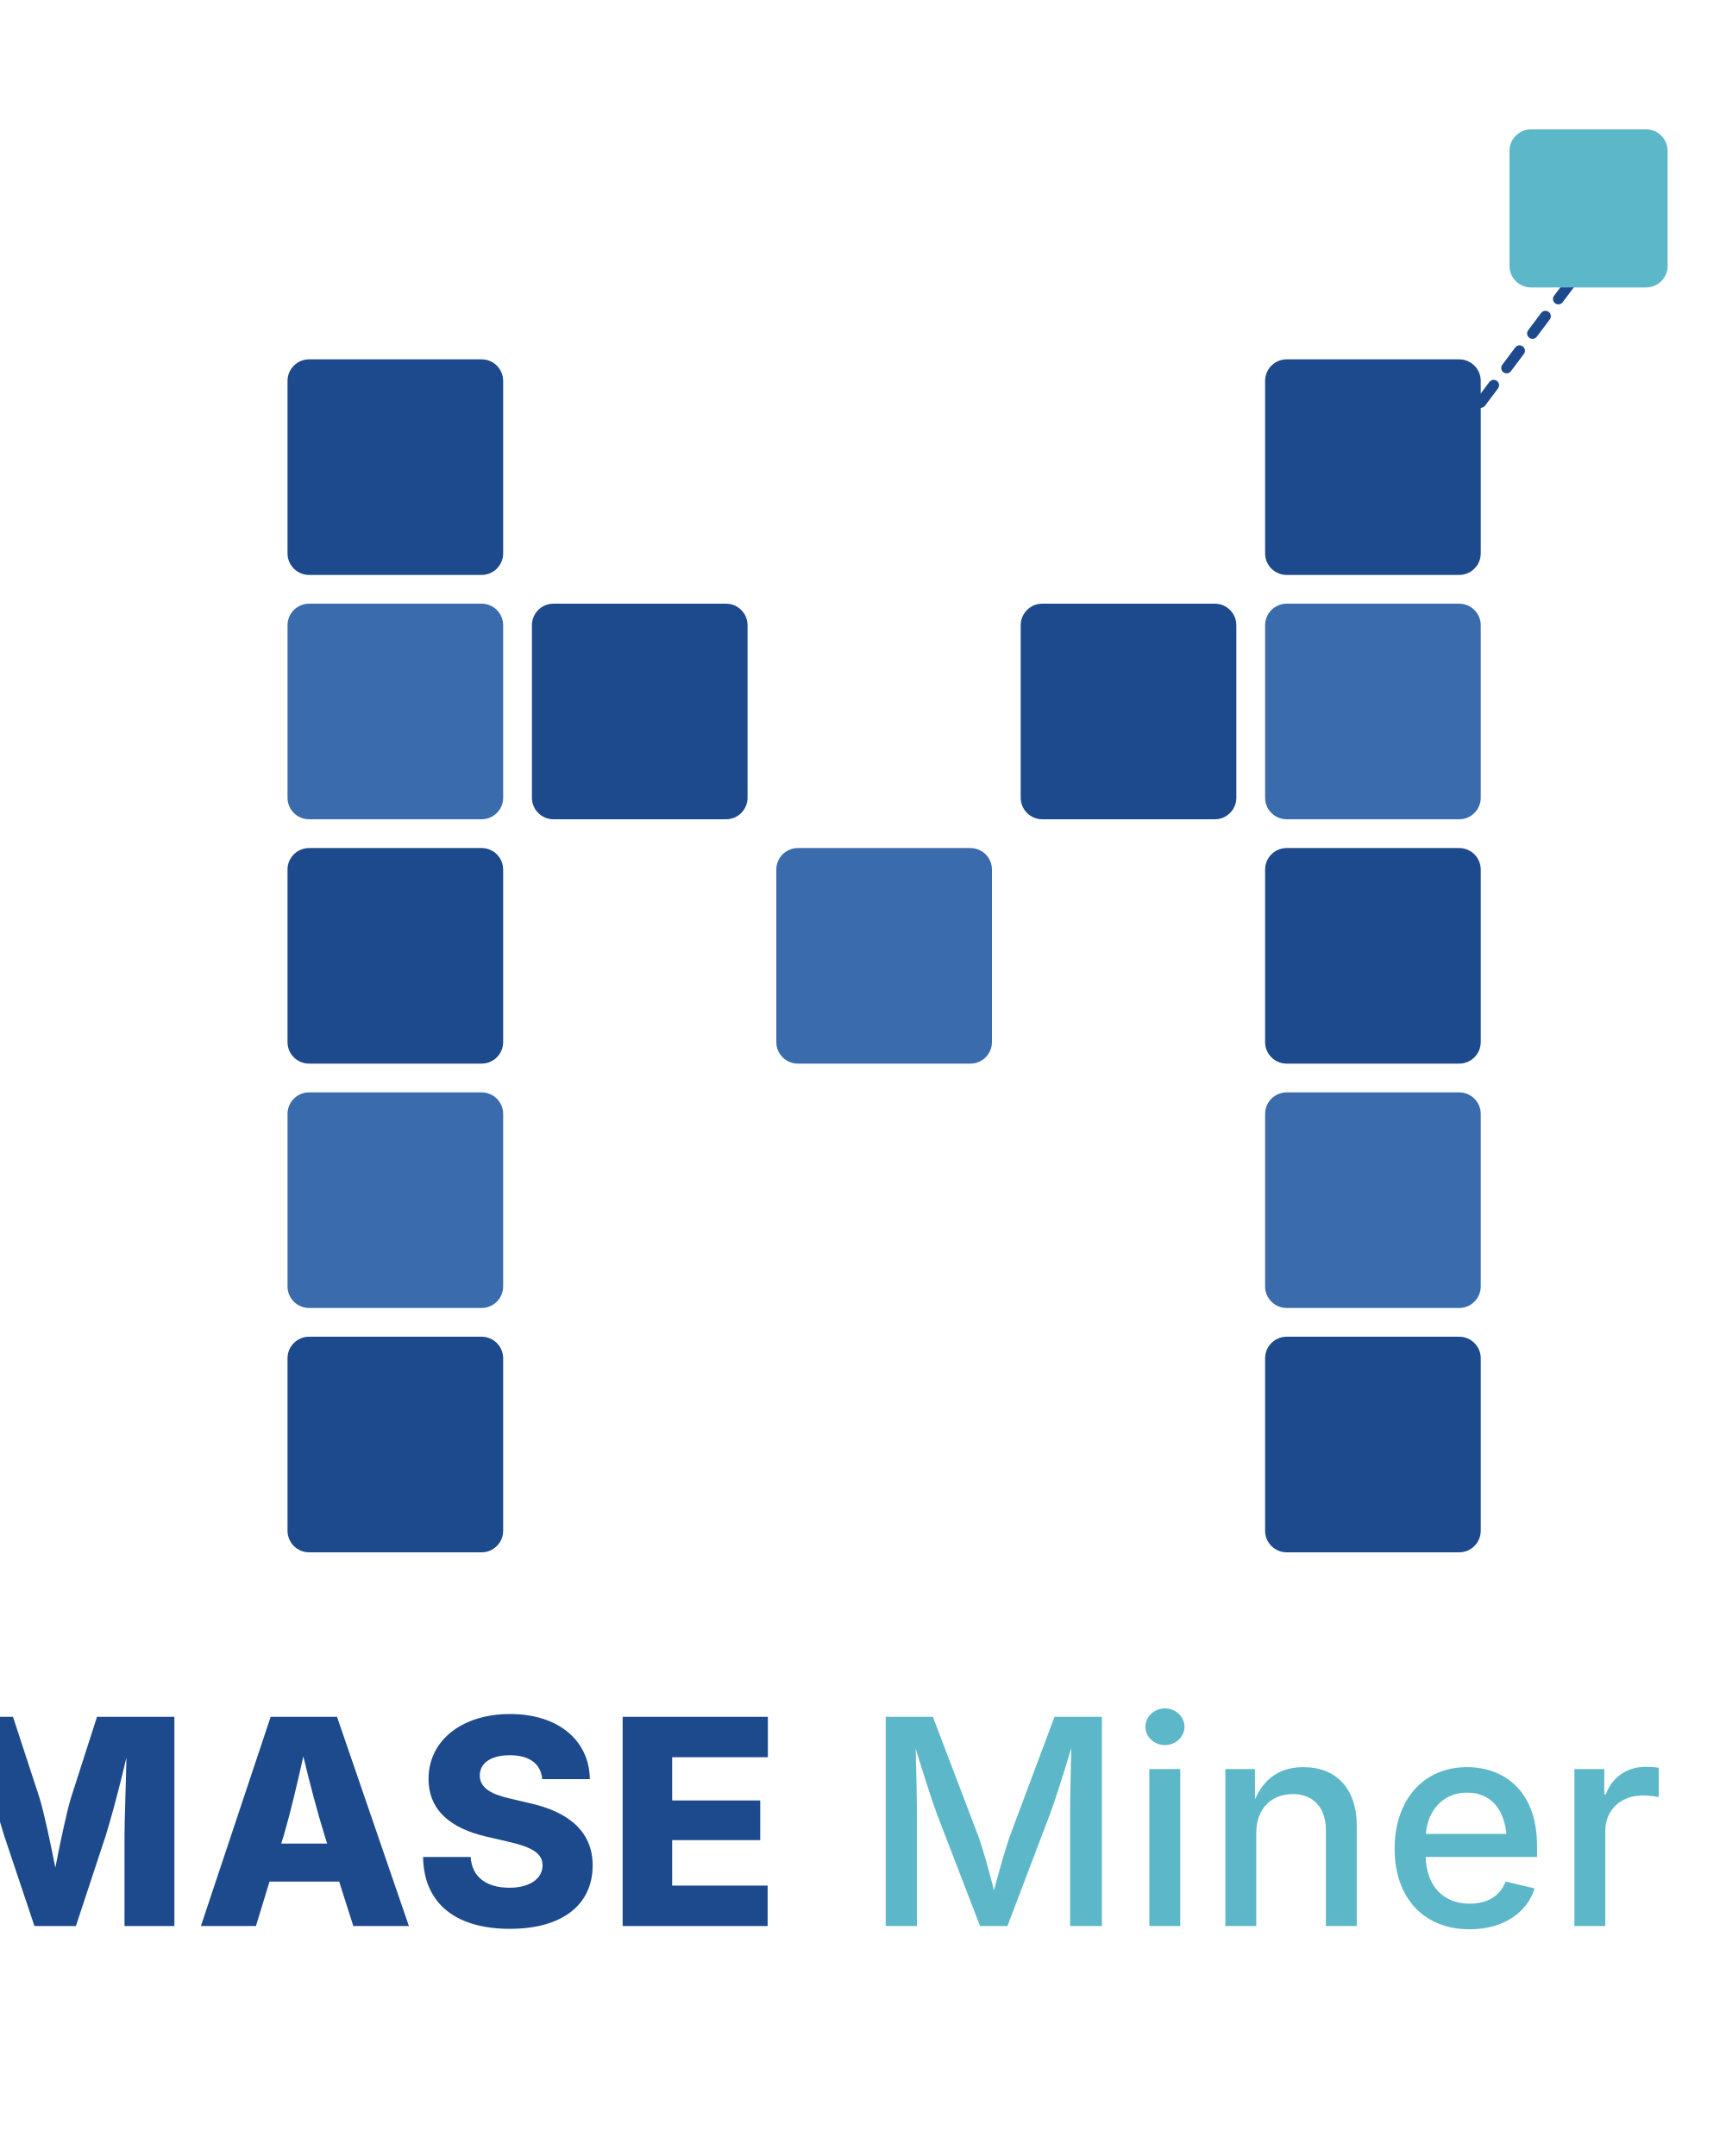
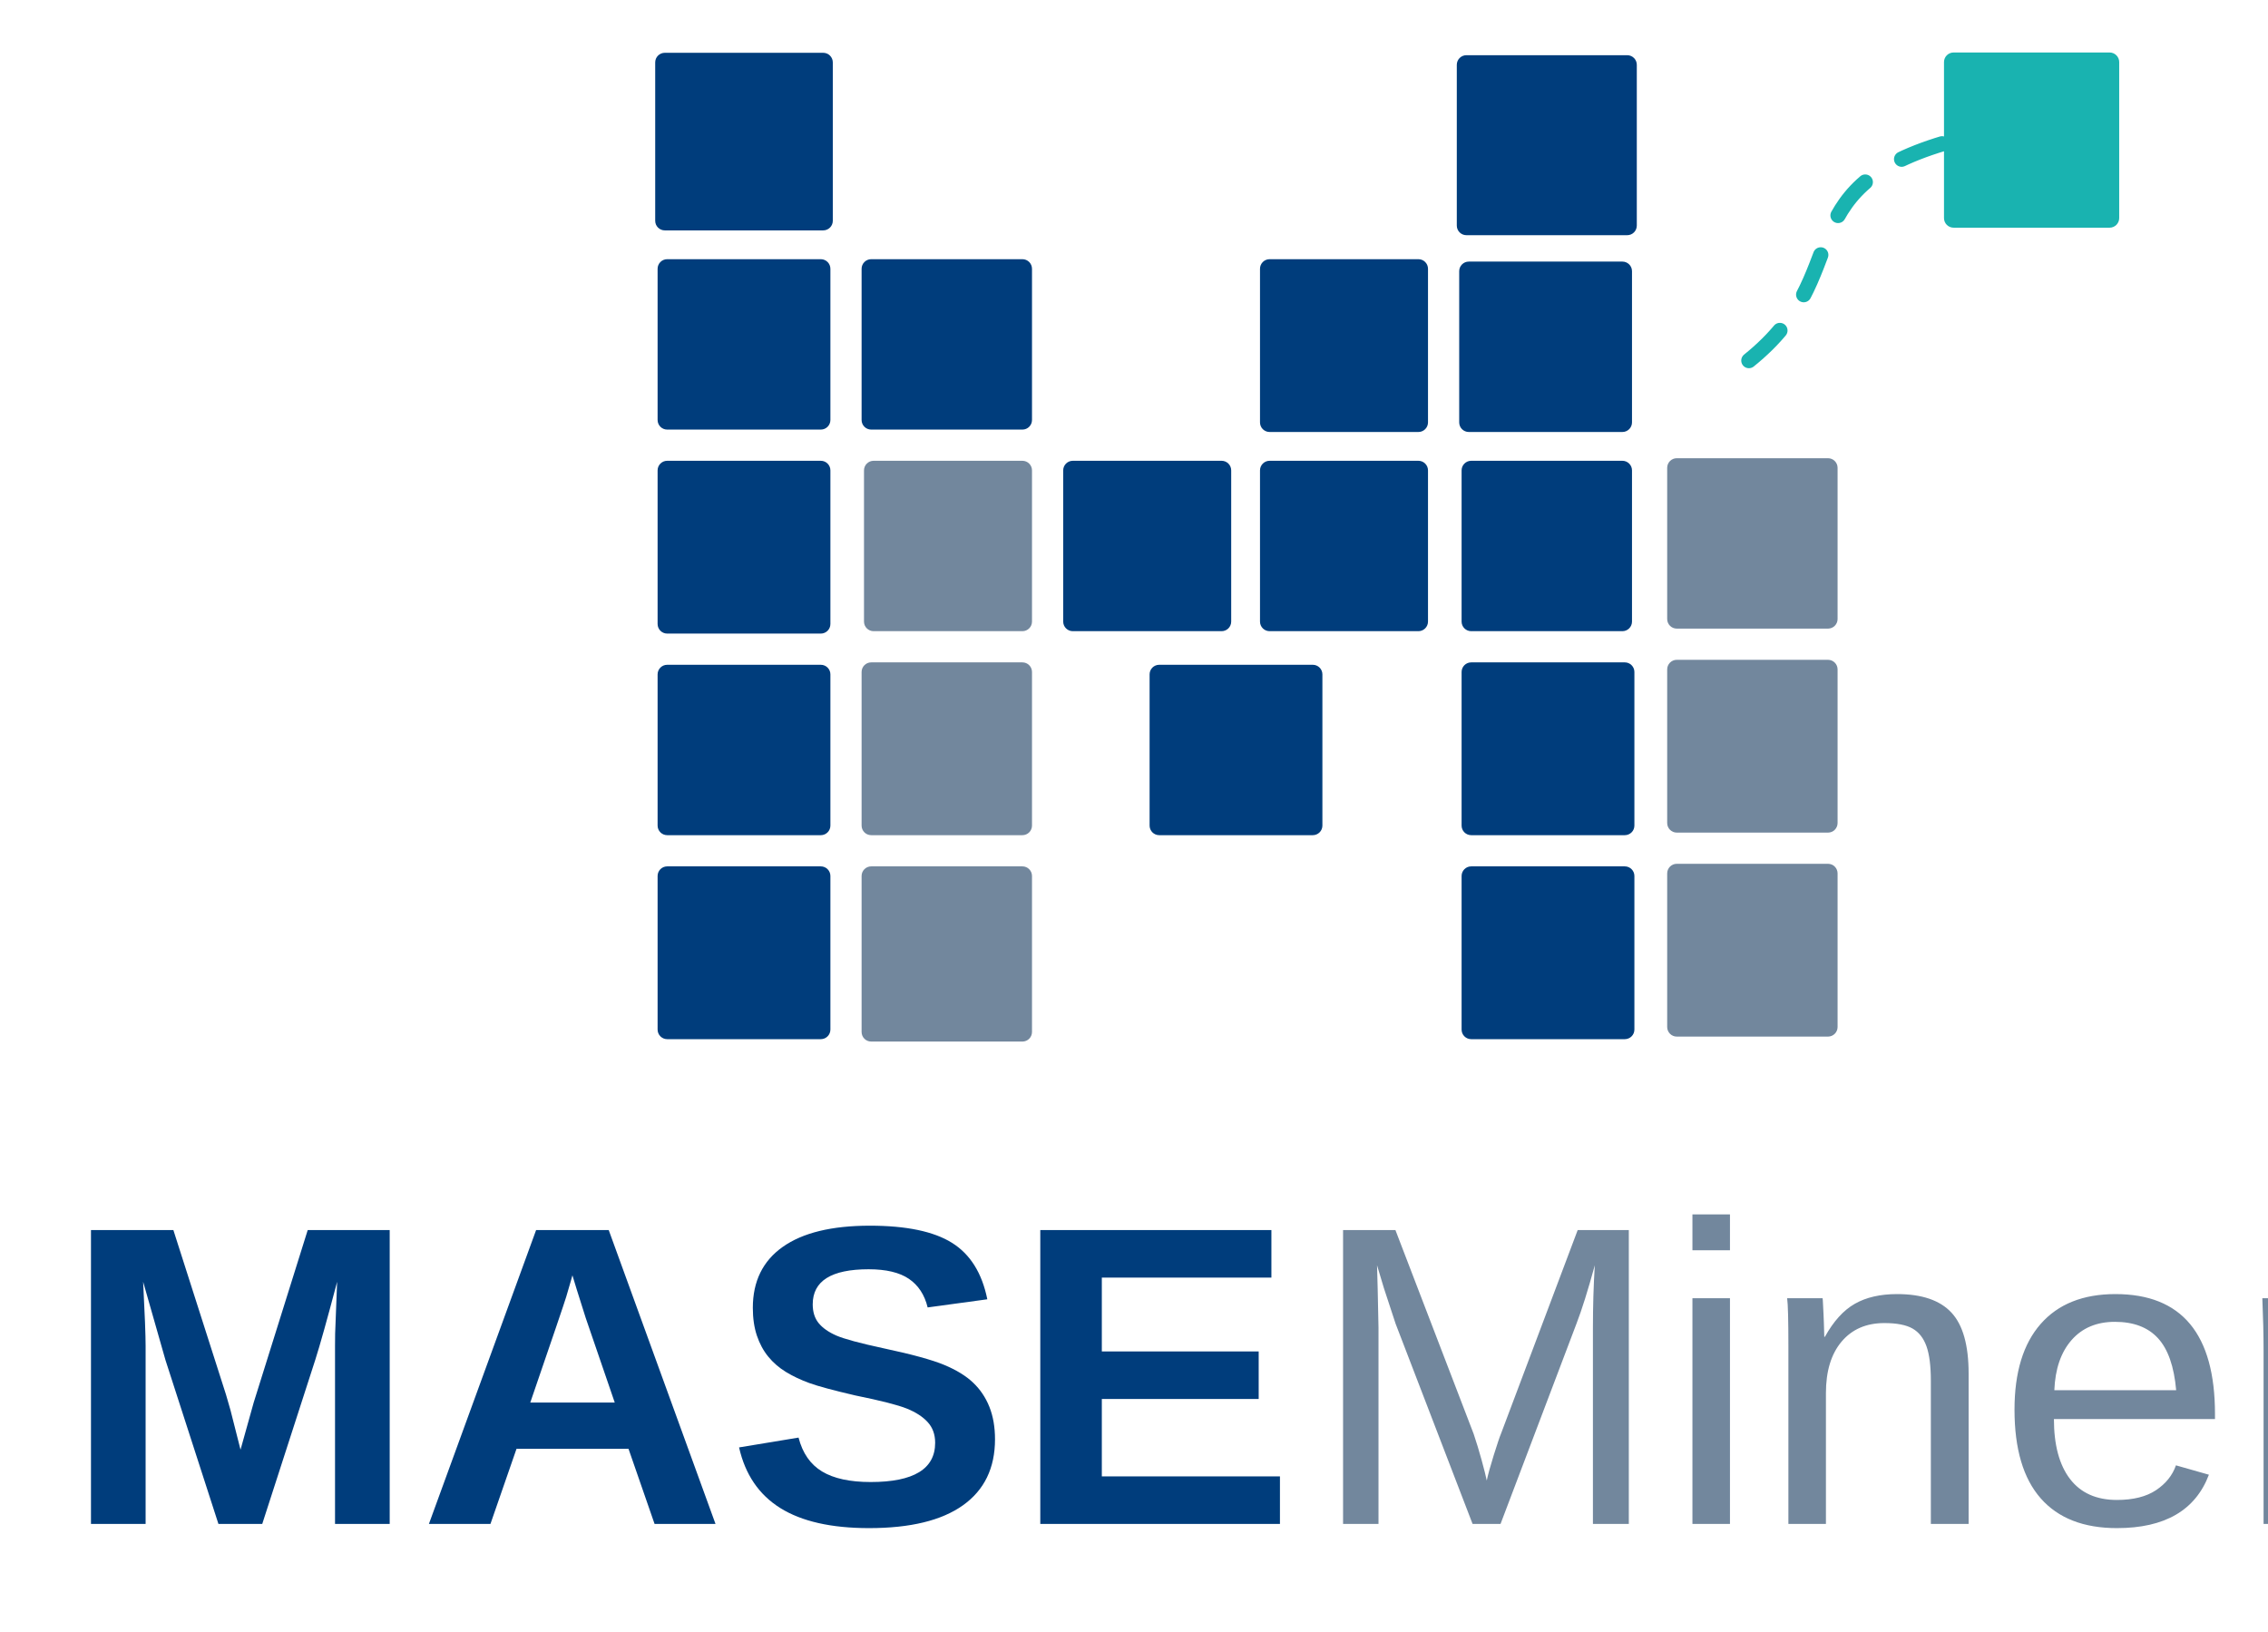
- <svg xmlns="http://www.w3.org/2000/svg" viewBox="0 0 240 300" role="img" aria-label="MASEMiner">
+ <svg xmlns="http://www.w3.org/2000/svg" viewBox="100 270 945 680">
+   <g fill="#003d7c">
+     <rect x="373" y="292" width="74" height="74" rx="4" />
+     <rect x="707" y="293" width="75" height="75" rx="4" />
+     <rect x="374" y="378" width="72" height="71" rx="4" />
+     <rect x="459" y="378" width="71" height="71" rx="4" />
+     <rect x="625" y="378" width="70" height="72" rx="4" />
+     <rect x="708" y="379" width="72" height="71" rx="4" />
+     <rect x="374" y="462" width="72" height="72" rx="4" />
+     <rect x="543" y="462" width="70" height="71" rx="4" />
+     <rect x="625" y="462" width="70" height="71" rx="4" />
+     <rect x="374" y="547" width="72" height="71" rx="4" />
+     <rect x="579" y="547" width="72" height="71" rx="4" />
+     <rect x="374" y="631" width="72" height="72" rx="4" />
+     <rect x="709" y="462" width="71" height="71" rx="4" />
+     <rect x="709" y="546" width="72" height="72" rx="4" />
+     <rect x="709" y="631" width="72" height="72" rx="4" />
+   </g>
+   <g fill="#72879d">
+     <rect x="460" y="462" width="70" height="71" rx="4" />
+     <rect x="459" y="546" width="71" height="72" rx="4" />
+     <rect x="459" y="631" width="71" height="73" rx="4" />
+     <rect x="794.66" y="460.93" width="71" height="71" rx="4" />
+     <rect x="794.66" y="544.93" width="71" height="72" rx="4" />
+     <rect x="794.66" y="629.93" width="71" height="72" rx="4" />
+   </g>
+   <rect x="910" y="291.87" width="73" height="73" rx="4" fill="#19b3b0" />
+   <path d="m 828.713,420.23 c 44.997,-36.193 15.497,-70.908 81.346,-90.556" fill="none" stroke="#19b3b0" stroke-width="6.392" stroke-linecap="round" stroke-dasharray="18, 18" />
  <g>
-     <rect x="40" y="50" width="30" height="30" rx="3" fill="#1d4a8c" />
-     <rect x="40" y="84" width="30" height="30" rx="3" fill="#3a6cad" />
-     <rect x="40" y="118" width="30" height="30" rx="3" fill="#1d4a8c" />
-     <rect x="40" y="152" width="30" height="30" rx="3" fill="#3a6cad" />
-     <rect x="40" y="186" width="30" height="30" rx="3" fill="#1d4a8c" />
-     <rect x="74" y="84" width="30" height="30" rx="3" fill="#1d4a8c" />
-     <rect x="108" y="118" width="30" height="30" rx="3" fill="#3a6cad" />
-     <rect x="142" y="84" width="30" height="30" rx="3" fill="#1d4a8c" />
-     <rect x="176" y="50" width="30" height="30" rx="3" fill="#1d4a8c" />
-     <rect x="176" y="84" width="30" height="30" rx="3" fill="#3a6cad" />
-     <rect x="176" y="118" width="30" height="30" rx="3" fill="#1d4a8c" />
-     <rect x="176" y="152" width="30" height="30" rx="3" fill="#3a6cad" />
-     <rect x="176" y="186" width="30" height="30" rx="3" fill="#1d4a8c" />
+     <text x="126" y="905" font-family="Arial, Helvetica, sans-serif" font-size="178" font-weight="700" fill="#003d7c">MASE</text>
+     <text x="645" y="905" font-family="Arial, Helvetica, sans-serif" font-size="178" font-weight="400" fill="#72879d">Miner</text>
  </g>
-   <line x1="206" y1="56" x2="221" y2="36" stroke="#1d4a8c" stroke-width="1.5" stroke-dasharray="3 3" stroke-linecap="round" />
-   <rect x="210" y="18" width="22" height="22" rx="3" fill="#5cb8c8" />
-   <text y="268" font-family="DM Sans, -apple-system, BlinkMacSystemFont, Inter, Helvetica, Arial, sans-serif" font-size="40" letter-spacing="0.5">
-     <tspan x="120" text-anchor="end" fill="#1d4a8c" font-weight="800">MASE</tspan>
-     <tspan x="120" text-anchor="start" fill="#5cb8c8" font-weight="500">Miner</tspan>
-   </text>
</svg>
